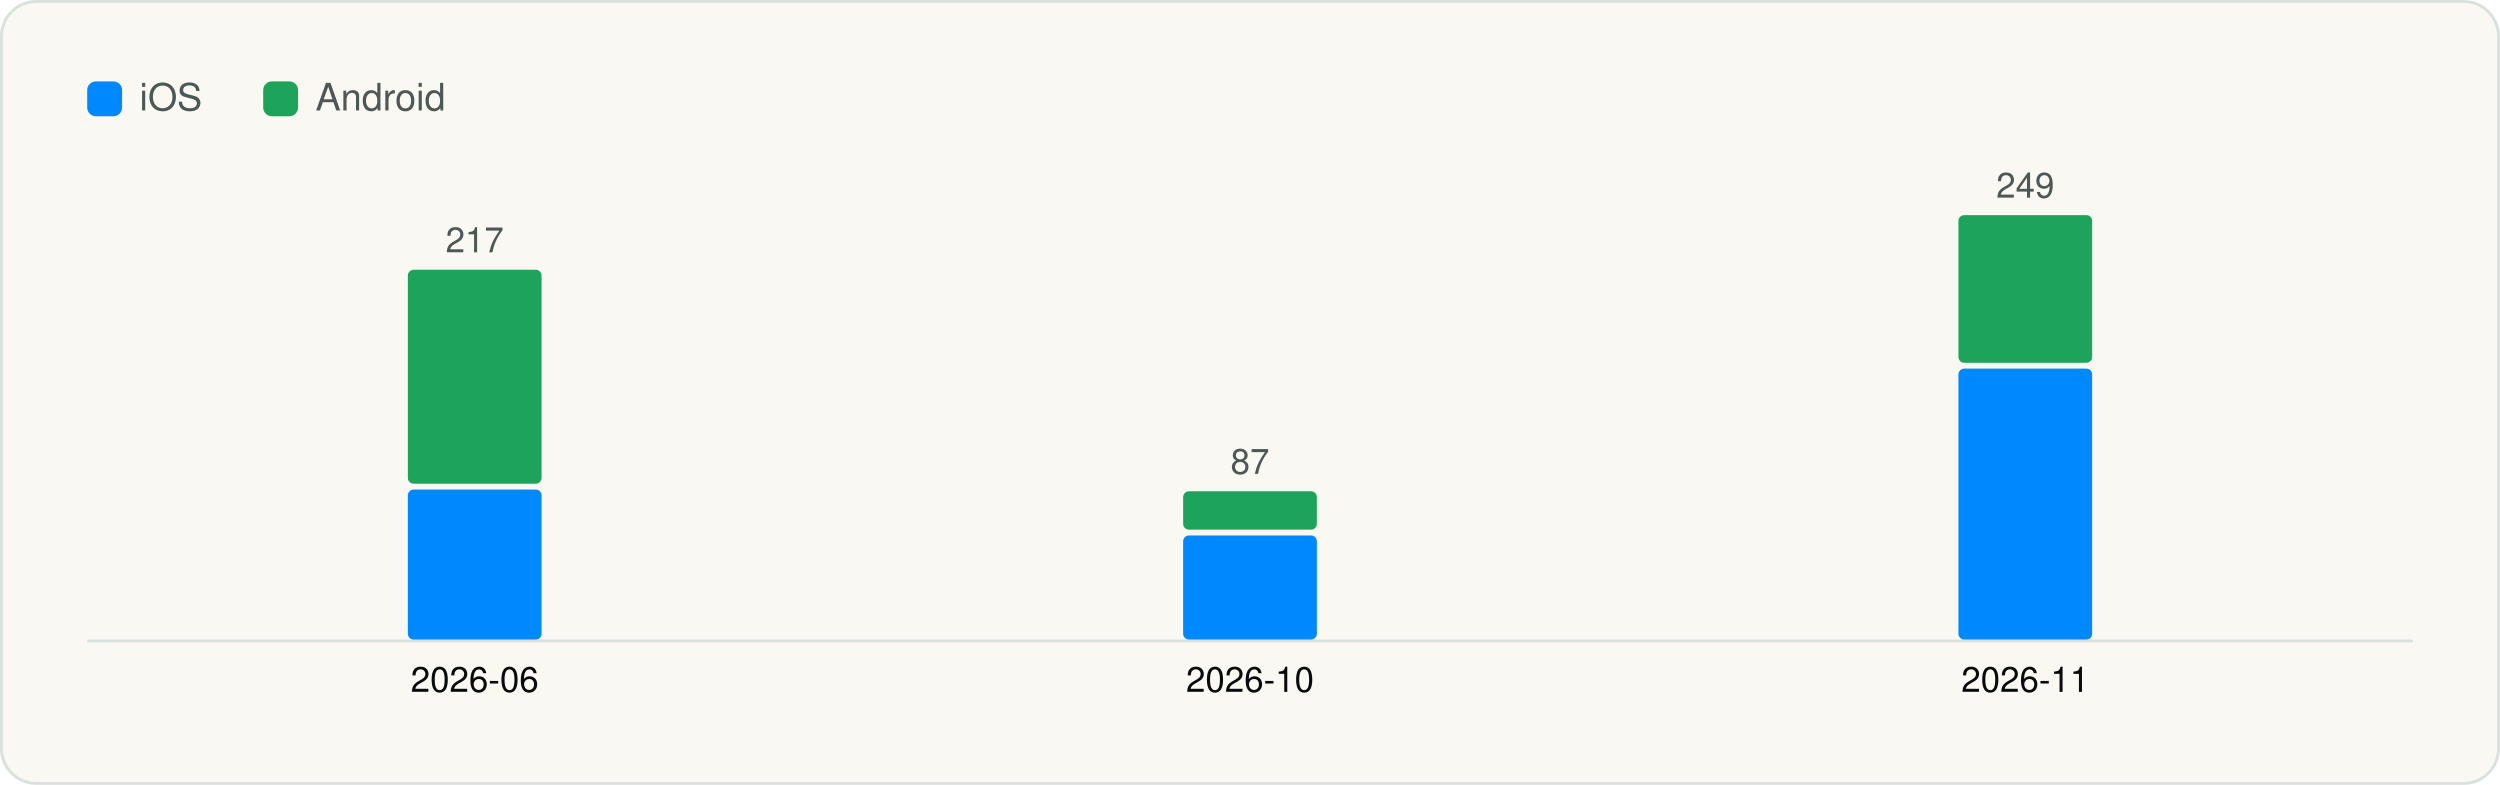
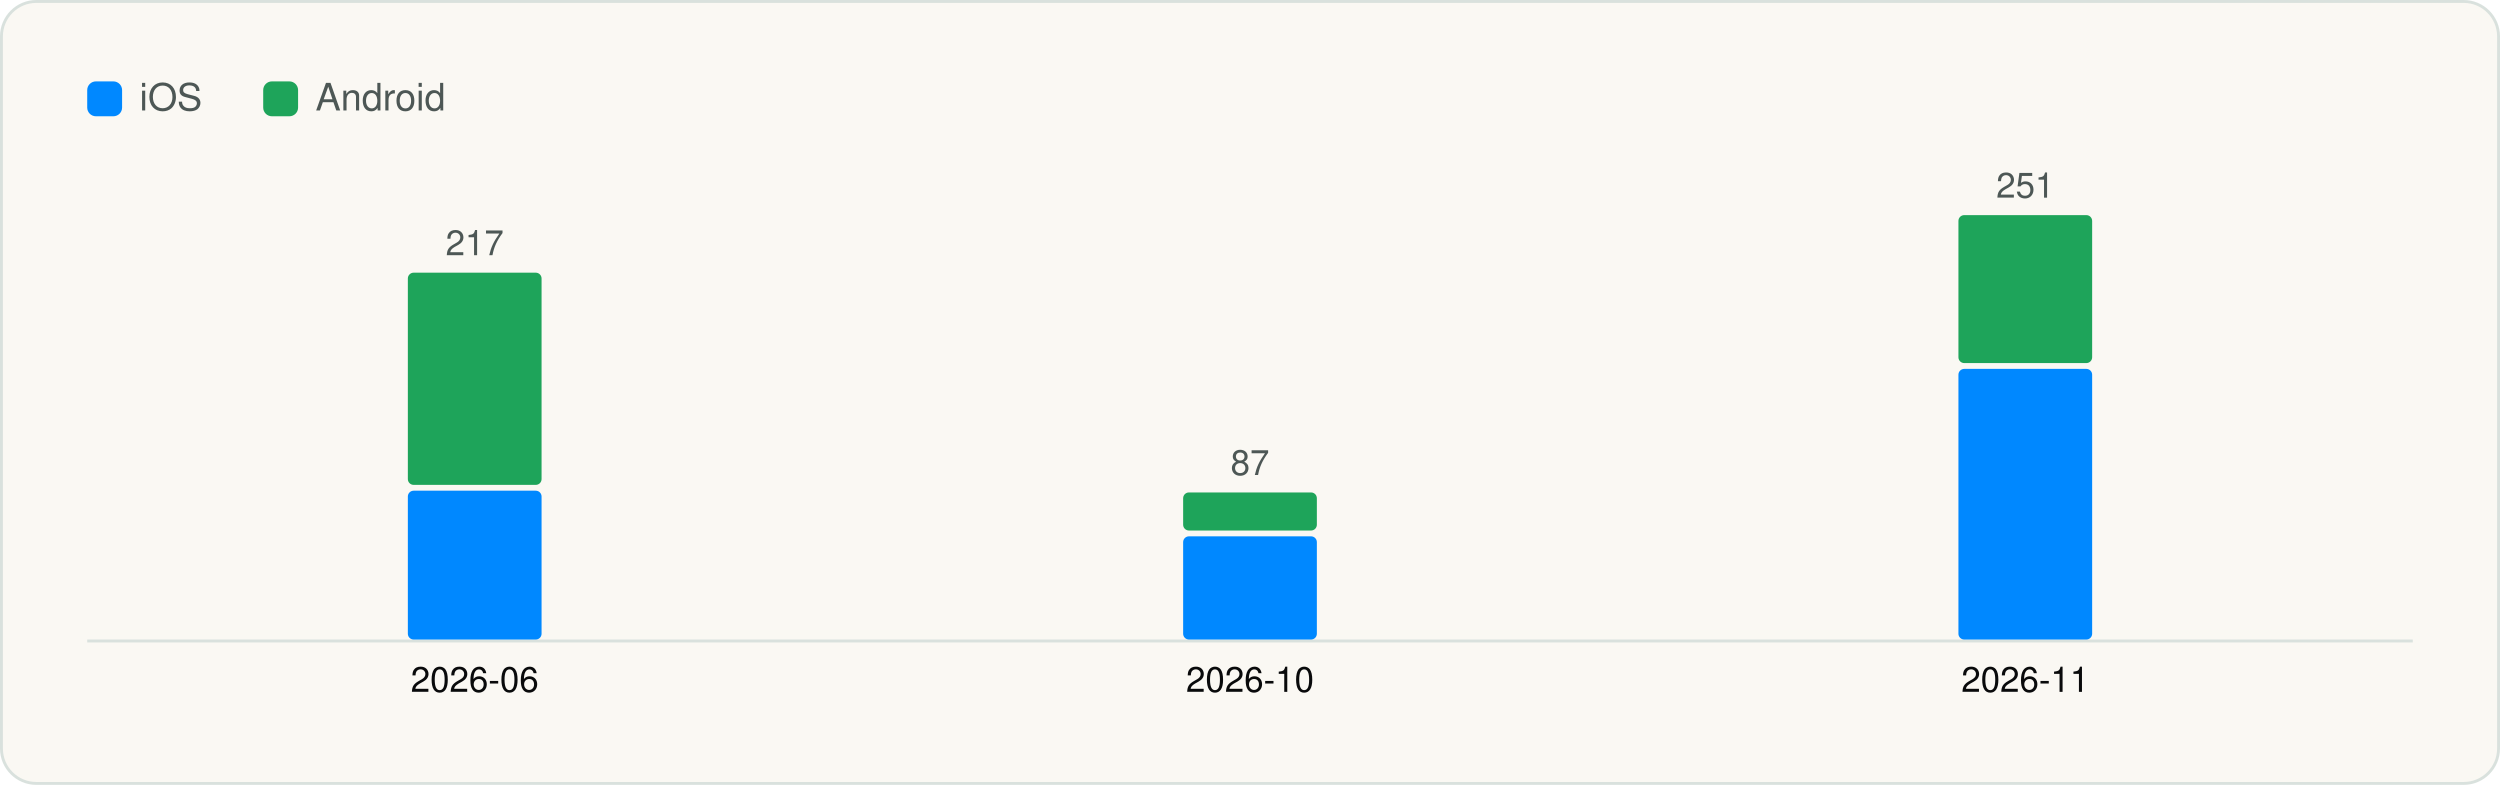
<svg xmlns="http://www.w3.org/2000/svg" viewBox="0 0 860 270" width="860" height="270" role="img" aria-label="Versions captured per month" font-family="Geist, -apple-system, BlinkMacSystemFont, 'Segoe UI', Helvetica, Arial, sans-serif">
  <rect x="0.5" y="0.5" width="859" height="269" rx="12" fill="#FAF8F3" stroke="#D9E1DD" />
  <g transform="translate(20 20)">
    <rect x="10" y="8" width="12" height="12" rx="3" fill="#0088FF" />
    <text x="28" y="18" font-size="13" fill="#4D5755">iOS</text>
    <rect x="70.54" y="8" width="12" height="12" rx="3" fill="#1EA45A" />
    <text x="88.54" y="18" font-size="13" fill="#4D5755">Android</text>
    <line x1="10" y1="200.5" x2="810" y2="200.5" stroke="#D9E1DD" />
-     <rect x="120.3" y="148.4" width="46.0" height="51.6" rx="2" fill="#0088FF" />
-     <rect x="120.3" y="72.8" width="46.0" height="73.6" rx="2" fill="#1EA45A" />
-     <text x="143.3" y="66.8" font-size="12" text-anchor="middle" fill="#4D5755">217</text>
+     <rect x="120.3" y="148.8" width="46.0" height="51.2" rx="2" fill="#0088FF" />
+     <rect x="120.3" y="73.8" width="46.0" height="73.0" rx="2" fill="#1EA45A" />
+     <text x="143.3" y="67.8" font-size="12" text-anchor="middle" fill="#4D5755">217</text>
    <text x="143.3" y="218.0" font-size="12" text-anchor="middle" fill="#090A0B">2026-06</text>
-     <rect x="387.0" y="164.2" width="46.0" height="35.8" rx="2" fill="#0088FF" />
-     <rect x="387.0" y="149.0" width="46.0" height="13.2" rx="2" fill="#1EA45A" />
-     <text x="410.0" y="143.0" font-size="12" text-anchor="middle" fill="#4D5755">87</text>
+     <rect x="387.0" y="164.5" width="46.0" height="35.5" rx="2" fill="#0088FF" />
+     <rect x="387.0" y="149.4" width="46.0" height="13.1" rx="2" fill="#1EA45A" />
+     <text x="410.0" y="143.4" font-size="12" text-anchor="middle" fill="#4D5755">87</text>
    <text x="410.0" y="218.0" font-size="12" text-anchor="middle" fill="#090A0B">2026-10</text>
-     <rect x="653.7" y="106.8" width="46.0" height="93.2" rx="2" fill="#0088FF" />
-     <rect x="653.7" y="54.0" width="46.0" height="50.8" rx="2" fill="#1EA45A" />
-     <text x="676.7" y="48.0" font-size="12" text-anchor="middle" fill="#4D5755">249</text>
+     <rect x="653.7" y="106.9" width="46.0" height="93.1" rx="2" fill="#0088FF" />
+     <rect x="653.7" y="54.0" width="46.0" height="50.9" rx="2" fill="#1EA45A" />
+     <text x="676.7" y="48.0" font-size="12" text-anchor="middle" fill="#4D5755">251</text>
    <text x="676.7" y="218.0" font-size="12" text-anchor="middle" fill="#090A0B">2026-11</text>
  </g>
</svg>
